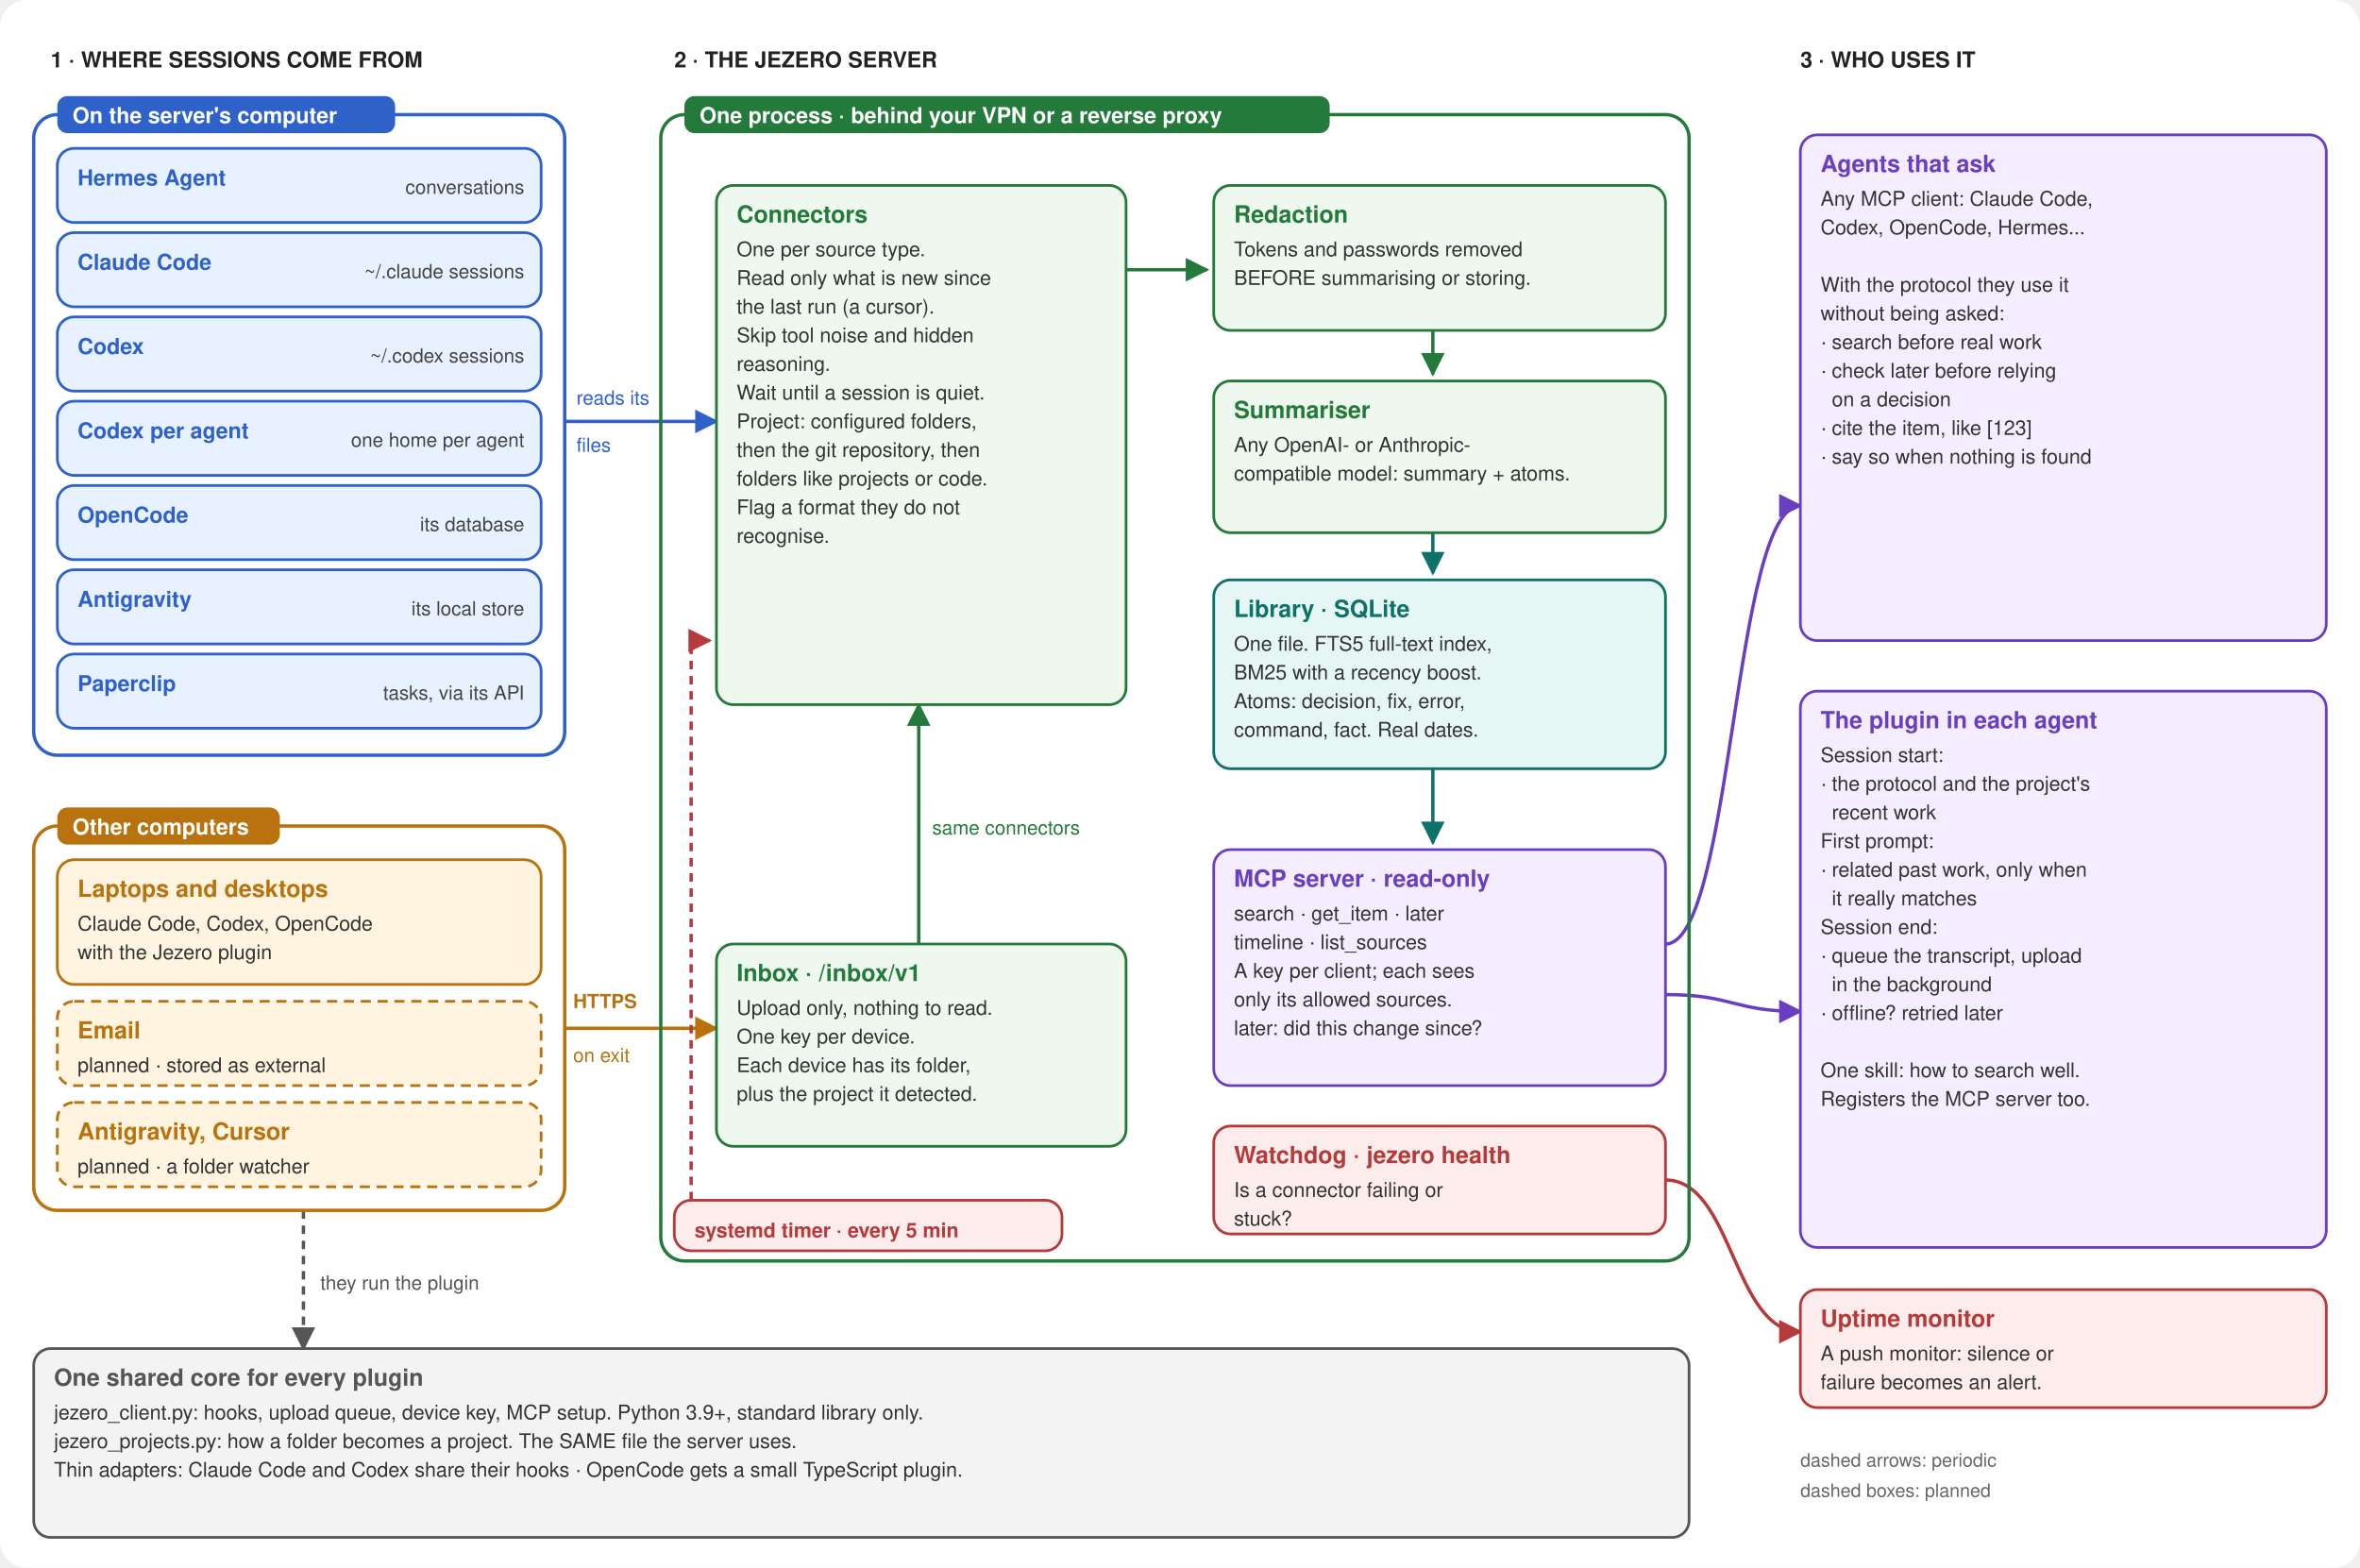
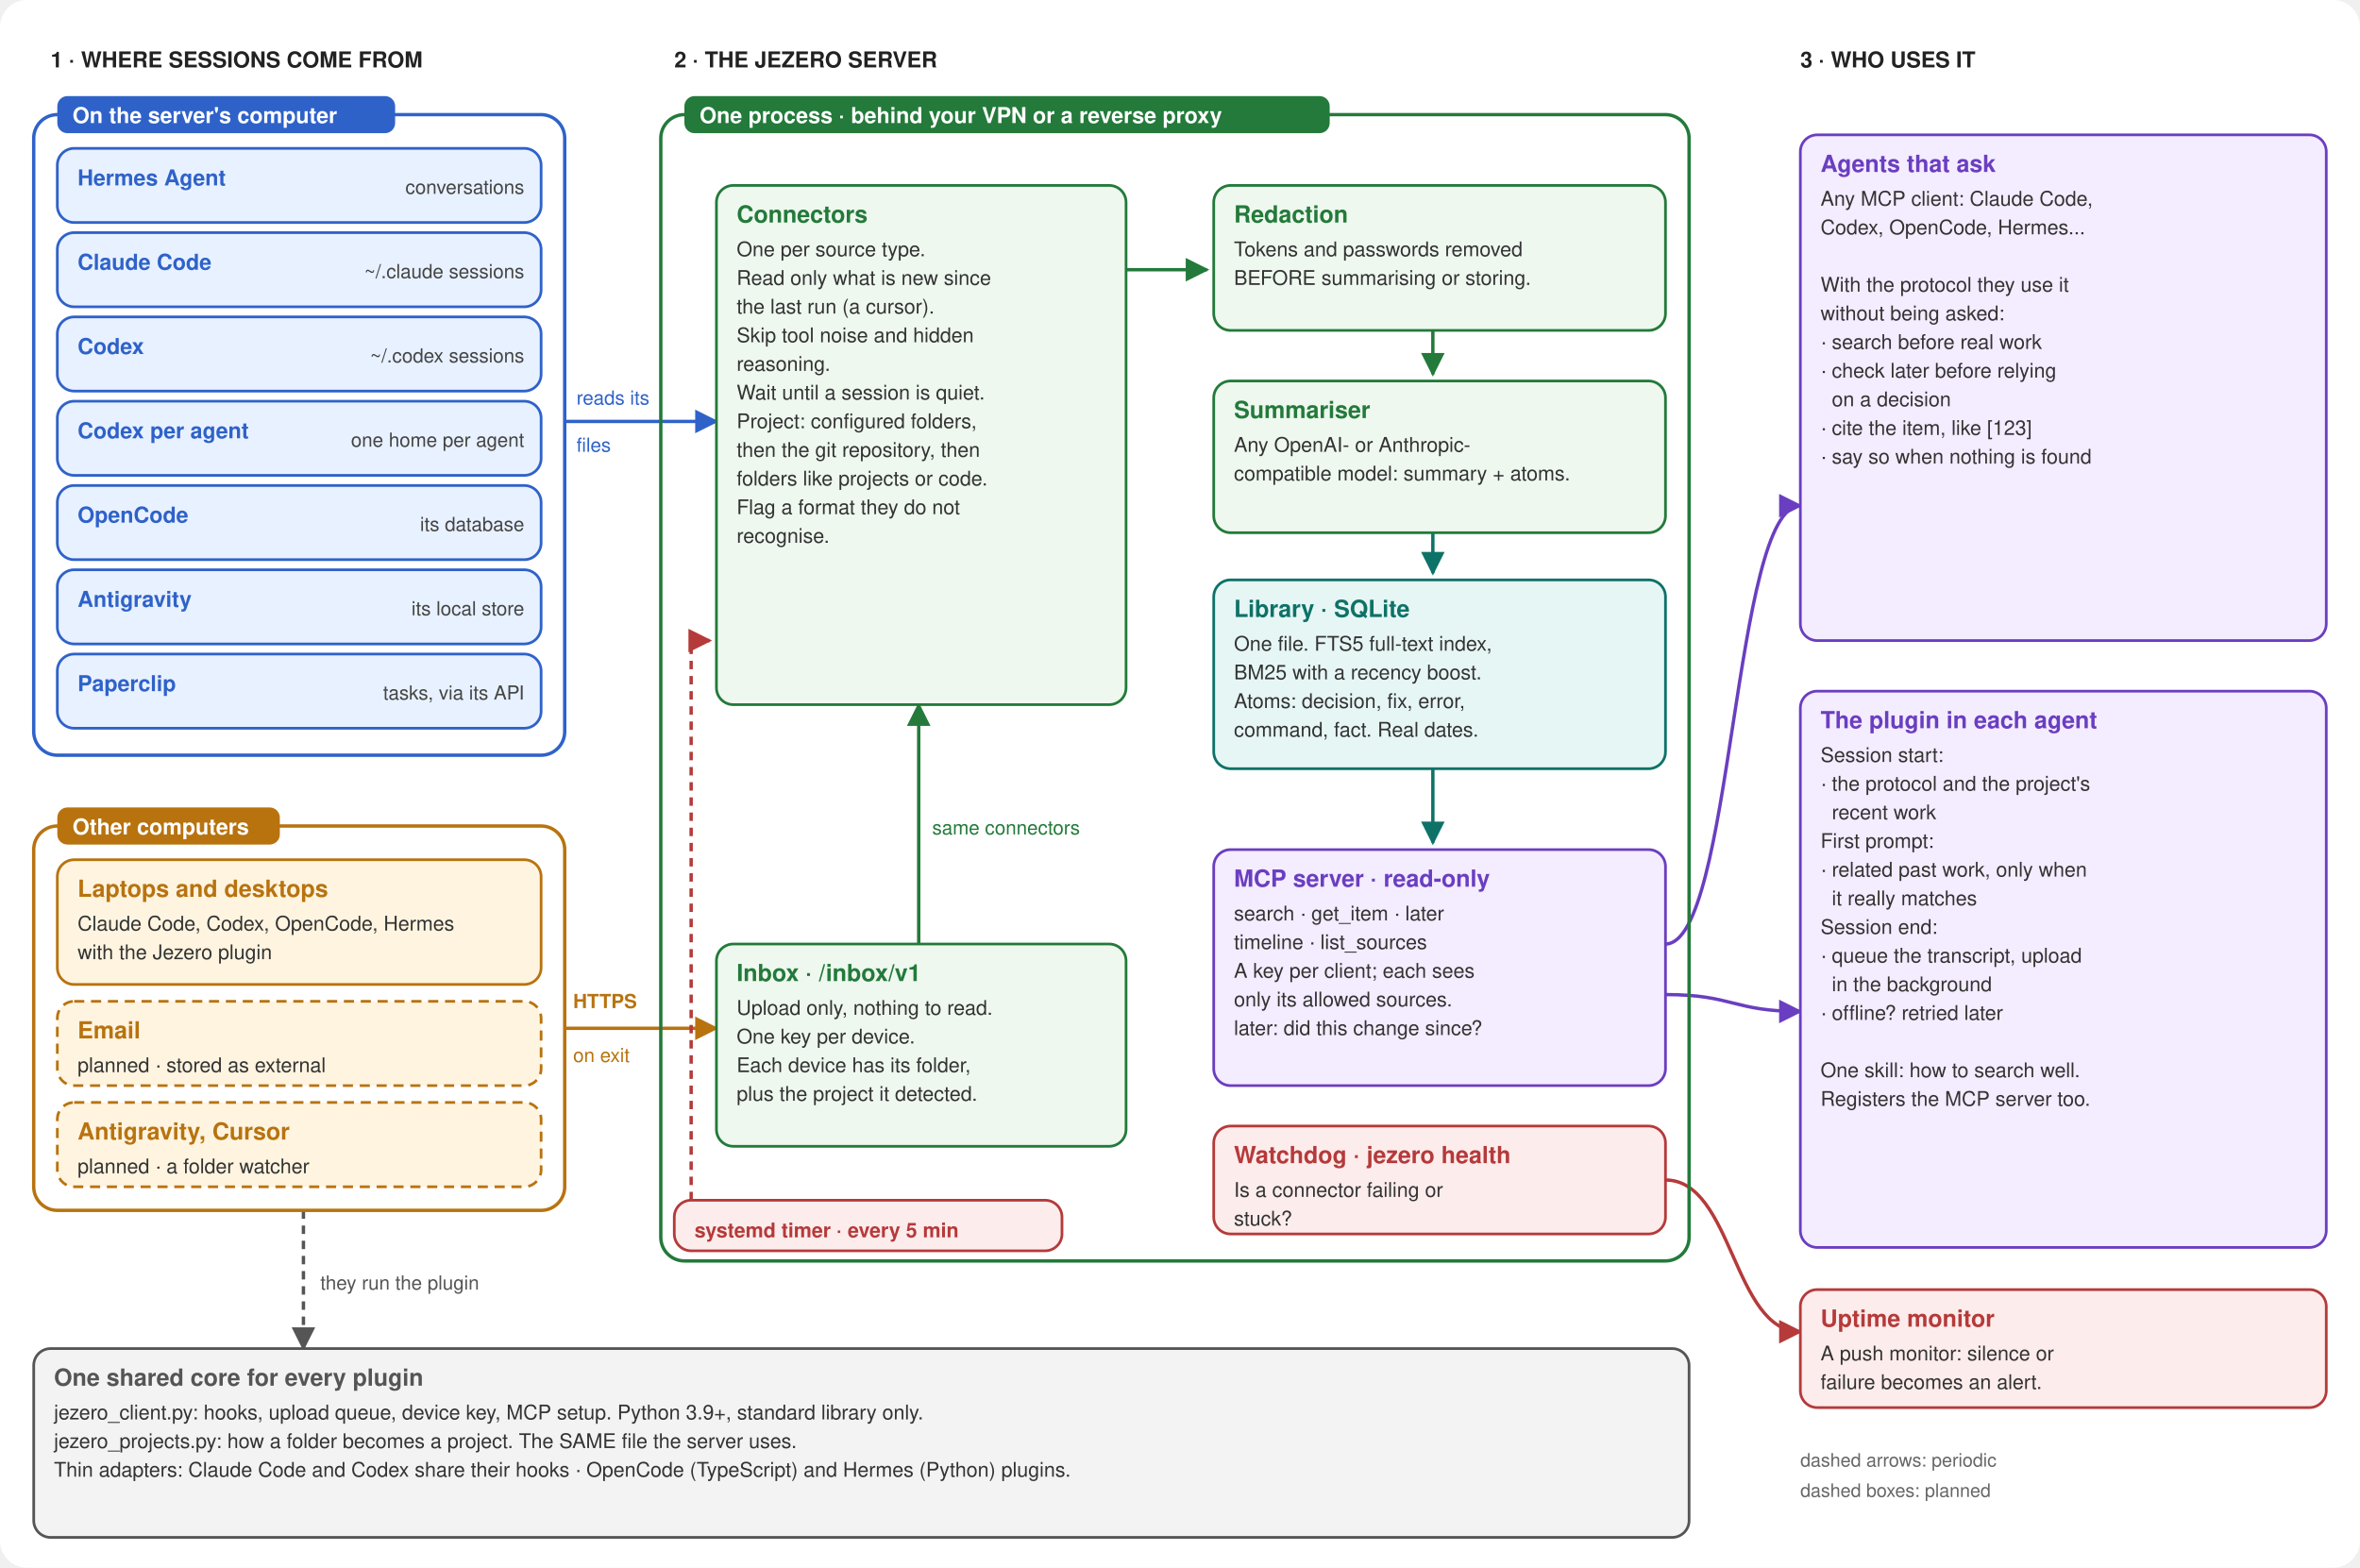
<svg xmlns="http://www.w3.org/2000/svg" viewBox="0 0 1400 930" width="1400" height="930" font-family="-apple-system, BlinkMacSystemFont, Segoe UI, Helvetica, Arial, sans-serif">
  <defs>
    <marker id="m0e7268" viewBox="0 0 10 10" refX="9" refY="5" markerWidth="7" markerHeight="7" orient="auto-start-reverse">
      <path d="M0,0 L10,5 L0,10 z" fill="#0e7268" />
    </marker>
    <marker id="m237a3a" viewBox="0 0 10 10" refX="9" refY="5" markerWidth="7" markerHeight="7" orient="auto-start-reverse">
      <path d="M0,0 L10,5 L0,10 z" fill="#237a3a" />
    </marker>
    <marker id="m2f62c9" viewBox="0 0 10 10" refX="9" refY="5" markerWidth="7" markerHeight="7" orient="auto-start-reverse">
      <path d="M0,0 L10,5 L0,10 z" fill="#2f62c9" />
    </marker>
    <marker id="m555555" viewBox="0 0 10 10" refX="9" refY="5" markerWidth="7" markerHeight="7" orient="auto-start-reverse">
      <path d="M0,0 L10,5 L0,10 z" fill="#555555" />
    </marker>
    <marker id="m6a3ec0" viewBox="0 0 10 10" refX="9" refY="5" markerWidth="7" markerHeight="7" orient="auto-start-reverse">
      <path d="M0,0 L10,5 L0,10 z" fill="#6a3ec0" />
    </marker>
    <marker id="mb53a3a" viewBox="0 0 10 10" refX="9" refY="5" markerWidth="7" markerHeight="7" orient="auto-start-reverse">
      <path d="M0,0 L10,5 L0,10 z" fill="#b53a3a" />
    </marker>
    <marker id="mb8730f" viewBox="0 0 10 10" refX="9" refY="5" markerWidth="7" markerHeight="7" orient="auto-start-reverse">
      <path d="M0,0 L10,5 L0,10 z" fill="#b8730f" />
    </marker>
  </defs>
  <rect width="1400" height="930" rx="16" fill="#ffffff" />
  <path d="M335,250 L425,250" fill="none" stroke="#2f62c9" stroke-width="2" marker-end="url(#m2f62c9)" />
  <text xml:space="preserve" x="342" y="240" font-size="11.5" font-weight="400" fill="#2f62c9" text-anchor="start">reads its</text>
  <text xml:space="preserve" x="342" y="268" font-size="11.5" font-weight="400" fill="#2f62c9" text-anchor="start">files</text>
  <path d="M335,610 L425,610" fill="none" stroke="#b8730f" stroke-width="2" marker-end="url(#mb8730f)" />
  <text xml:space="preserve" x="340" y="598" font-size="11.5" font-weight="700" fill="#b8730f" text-anchor="start">HTTPS</text>
  <text xml:space="preserve" x="340" y="630" font-size="11.5" font-weight="400" fill="#b8730f" text-anchor="start">on exit</text>
  <path d="M545,560 L545,418" fill="none" stroke="#237a3a" stroke-width="2" marker-end="url(#m237a3a)" />
  <text xml:space="preserve" x="553" y="495" font-size="11.5" font-weight="400" fill="#237a3a" text-anchor="start">same connectors</text>
  <path d="M410,712 L410,380 L421,380" fill="none" stroke="#b53a3a" stroke-width="2" stroke-dasharray="5 4" marker-end="url(#mb53a3a)" />
  <path d="M668,160 L716,160" fill="none" stroke="#237a3a" stroke-width="2" marker-end="url(#m237a3a)" />
  <path d="M850,196 L850,222" fill="none" stroke="#237a3a" stroke-width="2" marker-end="url(#m237a3a)" />
  <path d="M850,316 L850,340" fill="none" stroke="#0e7268" stroke-width="2" marker-end="url(#m0e7268)" />
  <path d="M850,456 L850,500" fill="none" stroke="#0e7268" stroke-width="2" marker-end="url(#m0e7268)" />
  <path d="M988,560 C1028.0,560 1028.0,300 1068,300" fill="none" stroke="#6a3ec0" stroke-width="2" marker-end="url(#m6a3ec0)" />
  <path d="M988,590 C1028.0,590 1028.0,600 1068,600" fill="none" stroke="#6a3ec0" stroke-width="2" marker-end="url(#m6a3ec0)" />
  <path d="M988,700 C1028.0,700 1028.0,790 1068,790" fill="none" stroke="#b53a3a" stroke-width="2" marker-end="url(#mb53a3a)" />
  <path d="M180,718 L180,800" fill="none" stroke="#555555" stroke-width="2" stroke-dasharray="5 4" marker-end="url(#m555555)" />
  <text xml:space="preserve" x="190" y="765" font-size="11.5" font-weight="400" fill="#555555" text-anchor="start">they run the plugin</text>
  <text xml:space="preserve" x="30" y="40" font-size="13" font-weight="800" fill="#222" text-anchor="start">1 · WHERE SESSIONS COME FROM</text>
  <text xml:space="preserve" x="400" y="40" font-size="13" font-weight="800" fill="#222" text-anchor="start">2 · THE JEZERO SERVER</text>
  <text xml:space="preserve" x="1068" y="40" font-size="13" font-weight="800" fill="#222" text-anchor="start">3 · WHO USES IT</text>
  <rect x="20" y="68" width="315" height="380" rx="14" fill="none" stroke="#2f62c9" stroke-width="2" />
  <rect x="34" y="57" width="200.4" height="22" rx="6" fill="#2f62c9" />
  <text xml:space="preserve" x="43" y="73" font-size="13" font-weight="700" fill="#ffffff" text-anchor="start">On the server's computer</text>
  <rect x="34" y="88" width="287" height="44" rx="10" fill="#e8f1ff" stroke="#2f62c9" stroke-width="1.6" />
  <text xml:space="preserve" x="46" y="110" font-size="13" font-weight="700" fill="#2f62c9" text-anchor="start">Hermes Agent</text>
  <text xml:space="preserve" x="311" y="115" font-size="11.5" font-weight="400" fill="#444" text-anchor="end">conversations</text>
  <rect x="34" y="138" width="287" height="44" rx="10" fill="#e8f1ff" stroke="#2f62c9" stroke-width="1.6" />
  <text xml:space="preserve" x="46" y="160" font-size="13" font-weight="700" fill="#2f62c9" text-anchor="start">Claude Code</text>
  <text xml:space="preserve" x="311" y="165" font-size="11.5" font-weight="400" fill="#444" text-anchor="end">~/.claude sessions</text>
  <rect x="34" y="188" width="287" height="44" rx="10" fill="#e8f1ff" stroke="#2f62c9" stroke-width="1.6" />
  <text xml:space="preserve" x="46" y="210" font-size="13" font-weight="700" fill="#2f62c9" text-anchor="start">Codex</text>
  <text xml:space="preserve" x="311" y="215" font-size="11.5" font-weight="400" fill="#444" text-anchor="end">~/.codex sessions</text>
  <rect x="34" y="238" width="287" height="44" rx="10" fill="#e8f1ff" stroke="#2f62c9" stroke-width="1.6" />
  <text xml:space="preserve" x="46" y="260" font-size="13" font-weight="700" fill="#2f62c9" text-anchor="start">Codex per agent</text>
  <text xml:space="preserve" x="311" y="265" font-size="11.5" font-weight="400" fill="#444" text-anchor="end">one home per agent</text>
  <rect x="34" y="288" width="287" height="44" rx="10" fill="#e8f1ff" stroke="#2f62c9" stroke-width="1.6" />
  <text xml:space="preserve" x="46" y="310" font-size="13" font-weight="700" fill="#2f62c9" text-anchor="start">OpenCode</text>
  <text xml:space="preserve" x="311" y="315" font-size="11.5" font-weight="400" fill="#444" text-anchor="end">its database</text>
  <rect x="34" y="338" width="287" height="44" rx="10" fill="#e8f1ff" stroke="#2f62c9" stroke-width="1.6" />
  <text xml:space="preserve" x="46" y="360" font-size="13" font-weight="700" fill="#2f62c9" text-anchor="start">Antigravity</text>
  <text xml:space="preserve" x="311" y="365" font-size="11.5" font-weight="400" fill="#444" text-anchor="end">its local store</text>
  <rect x="34" y="388" width="287" height="44" rx="10" fill="#e8f1ff" stroke="#2f62c9" stroke-width="1.6" />
  <text xml:space="preserve" x="46" y="410" font-size="13" font-weight="700" fill="#2f62c9" text-anchor="start">Paperclip</text>
  <text xml:space="preserve" x="311" y="415" font-size="11.5" font-weight="400" fill="#444" text-anchor="end">tasks, via its API</text>
  <rect x="20" y="490" width="315" height="228" rx="14" fill="none" stroke="#b8730f" stroke-width="2" />
  <rect x="34" y="479" width="132.0" height="22" rx="6" fill="#b8730f" />
  <text xml:space="preserve" x="43" y="495" font-size="13" font-weight="700" fill="#ffffff" text-anchor="start">Other computers</text>
  <rect x="34" y="510" width="287" height="74" rx="10" fill="#fff4e0" stroke="#b8730f" stroke-width="1.6" />
  <text xml:space="preserve" x="46" y="532" font-size="14" font-weight="700" fill="#b8730f" text-anchor="start">Laptops and desktops</text>
-   <text xml:space="preserve" x="46" y="552" font-size="12" font-weight="400" fill="#333" text-anchor="start">Claude Code, Codex, OpenCode</text>
+   <text xml:space="preserve" x="46" y="552" font-size="12" font-weight="400" fill="#333" text-anchor="start">Claude Code, Codex, OpenCode, Hermes</text>
  <text xml:space="preserve" x="46" y="569" font-size="12" font-weight="400" fill="#333" text-anchor="start">with the Jezero plugin</text>
  <rect x="34" y="594" width="287" height="50" rx="10" fill="#fff4e0" stroke="#b8730f" stroke-width="1.6" stroke-dasharray="6 4" />
  <text xml:space="preserve" x="46" y="616" font-size="14" font-weight="700" fill="#b8730f" text-anchor="start">Email</text>
  <text xml:space="preserve" x="46" y="636" font-size="12" font-weight="400" fill="#333" text-anchor="start">planned · stored as external</text>
  <rect x="34" y="654" width="287" height="50" rx="10" fill="#fff4e0" stroke="#b8730f" stroke-width="1.6" stroke-dasharray="6 4" />
  <text xml:space="preserve" x="46" y="676" font-size="14" font-weight="700" fill="#b8730f" text-anchor="start">Antigravity, Cursor</text>
  <text xml:space="preserve" x="46" y="696" font-size="12" font-weight="400" fill="#333" text-anchor="start">planned · a folder watcher</text>
  <rect x="392" y="68" width="610" height="680" rx="14" fill="none" stroke="#237a3a" stroke-width="2" />
  <rect x="406" y="57" width="382.8" height="22" rx="6" fill="#237a3a" />
  <text xml:space="preserve" x="415" y="73" font-size="13" font-weight="700" fill="#ffffff" text-anchor="start">One process · behind your VPN or a reverse proxy</text>
  <rect x="425" y="110" width="243" height="308" rx="10" fill="#eef8ef" stroke="#237a3a" stroke-width="1.6" />
  <text xml:space="preserve" x="437" y="132" font-size="14" font-weight="700" fill="#237a3a" text-anchor="start">Connectors</text>
  <text xml:space="preserve" x="437" y="152" font-size="12" font-weight="400" fill="#333" text-anchor="start">One per source type.</text>
  <text xml:space="preserve" x="437" y="169" font-size="12" font-weight="400" fill="#333" text-anchor="start">Read only what is new since</text>
  <text xml:space="preserve" x="437" y="186" font-size="12" font-weight="400" fill="#333" text-anchor="start">the last run (a cursor).</text>
  <text xml:space="preserve" x="437" y="203" font-size="12" font-weight="400" fill="#333" text-anchor="start">Skip tool noise and hidden</text>
  <text xml:space="preserve" x="437" y="220" font-size="12" font-weight="400" fill="#333" text-anchor="start">reasoning.</text>
  <text xml:space="preserve" x="437" y="237" font-size="12" font-weight="400" fill="#333" text-anchor="start">Wait until a session is quiet.</text>
  <text xml:space="preserve" x="437" y="254" font-size="12" font-weight="400" fill="#333" text-anchor="start">Project: configured folders,</text>
  <text xml:space="preserve" x="437" y="271" font-size="12" font-weight="400" fill="#333" text-anchor="start">then the git repository, then</text>
  <text xml:space="preserve" x="437" y="288" font-size="12" font-weight="400" fill="#333" text-anchor="start">folders like projects or code.</text>
  <text xml:space="preserve" x="437" y="305" font-size="12" font-weight="400" fill="#333" text-anchor="start">Flag a format they do not</text>
  <text xml:space="preserve" x="437" y="322" font-size="12" font-weight="400" fill="#333" text-anchor="start">recognise.</text>
  <rect x="425" y="560" width="243" height="120" rx="10" fill="#eef8ef" stroke="#237a3a" stroke-width="1.6" />
  <text xml:space="preserve" x="437" y="582" font-size="14" font-weight="700" fill="#237a3a" text-anchor="start">Inbox · /inbox/v1</text>
  <text xml:space="preserve" x="437" y="602" font-size="12" font-weight="400" fill="#333" text-anchor="start">Upload only, nothing to read.</text>
  <text xml:space="preserve" x="437" y="619" font-size="12" font-weight="400" fill="#333" text-anchor="start">One key per device.</text>
  <text xml:space="preserve" x="437" y="636" font-size="12" font-weight="400" fill="#333" text-anchor="start">Each device has its folder,</text>
  <text xml:space="preserve" x="437" y="653" font-size="12" font-weight="400" fill="#333" text-anchor="start">plus the project it detected.</text>
  <rect x="400" y="712" width="230" height="30" rx="10" fill="#fdecec" stroke="#b53a3a" stroke-width="1.6" />
  <text xml:space="preserve" x="412" y="734" font-size="12" font-weight="700" fill="#b53a3a" text-anchor="start">systemd timer · every 5 min</text>
  <rect x="720" y="110" width="268" height="86" rx="10" fill="#eef8ef" stroke="#237a3a" stroke-width="1.6" />
  <text xml:space="preserve" x="732" y="132" font-size="14" font-weight="700" fill="#237a3a" text-anchor="start">Redaction</text>
  <text xml:space="preserve" x="732" y="152" font-size="12" font-weight="400" fill="#333" text-anchor="start">Tokens and passwords removed</text>
  <text xml:space="preserve" x="732" y="169" font-size="12" font-weight="400" fill="#333" text-anchor="start">BEFORE summarising or storing.</text>
  <rect x="720" y="226" width="268" height="90" rx="10" fill="#eef8ef" stroke="#237a3a" stroke-width="1.6" />
  <text xml:space="preserve" x="732" y="248" font-size="14" font-weight="700" fill="#237a3a" text-anchor="start">Summariser</text>
  <text xml:space="preserve" x="732" y="268" font-size="12" font-weight="400" fill="#333" text-anchor="start">Any OpenAI- or Anthropic-</text>
  <text xml:space="preserve" x="732" y="285" font-size="12" font-weight="400" fill="#333" text-anchor="start">compatible model: summary + atoms.</text>
  <rect x="720" y="344" width="268" height="112" rx="10" fill="#e6f6f4" stroke="#0e7268" stroke-width="1.6" />
  <text xml:space="preserve" x="732" y="366" font-size="14" font-weight="700" fill="#0e7268" text-anchor="start">Library · SQLite</text>
  <text xml:space="preserve" x="732" y="386" font-size="12" font-weight="400" fill="#333" text-anchor="start">One file. FTS5 full-text index,</text>
  <text xml:space="preserve" x="732" y="403" font-size="12" font-weight="400" fill="#333" text-anchor="start">BM25 with a recency boost.</text>
  <text xml:space="preserve" x="732" y="420" font-size="12" font-weight="400" fill="#333" text-anchor="start">Atoms: decision, fix, error,</text>
  <text xml:space="preserve" x="732" y="437" font-size="12" font-weight="400" fill="#333" text-anchor="start">command, fact. Real dates.</text>
  <rect x="720" y="504" width="268" height="140" rx="10" fill="#f4ecff" stroke="#6a3ec0" stroke-width="1.6" />
  <text xml:space="preserve" x="732" y="526" font-size="14" font-weight="700" fill="#6a3ec0" text-anchor="start">MCP server · read-only</text>
  <text xml:space="preserve" x="732" y="546" font-size="12" font-weight="400" fill="#333" text-anchor="start">search · get_item · later</text>
  <text xml:space="preserve" x="732" y="563" font-size="12" font-weight="400" fill="#333" text-anchor="start">timeline · list_sources</text>
  <text xml:space="preserve" x="732" y="580" font-size="12" font-weight="400" fill="#333" text-anchor="start">A key per client; each sees</text>
  <text xml:space="preserve" x="732" y="597" font-size="12" font-weight="400" fill="#333" text-anchor="start">only its allowed sources.</text>
  <text xml:space="preserve" x="732" y="614" font-size="12" font-weight="400" fill="#333" text-anchor="start">later: did this change since?</text>
  <rect x="720" y="668" width="268" height="64" rx="10" fill="#fdecec" stroke="#b53a3a" stroke-width="1.6" />
  <text xml:space="preserve" x="732" y="690" font-size="14" font-weight="700" fill="#b53a3a" text-anchor="start">Watchdog · jezero health</text>
  <text xml:space="preserve" x="732" y="710" font-size="12" font-weight="400" fill="#333" text-anchor="start">Is a connector failing or</text>
  <text xml:space="preserve" x="732" y="727" font-size="12" font-weight="400" fill="#333" text-anchor="start">stuck?</text>
  <rect x="1068" y="80" width="312" height="300" rx="10" fill="#f4ecff" stroke="#6a3ec0" stroke-width="1.6" />
  <text xml:space="preserve" x="1080" y="102" font-size="14" font-weight="700" fill="#6a3ec0" text-anchor="start">Agents that ask</text>
  <text xml:space="preserve" x="1080" y="122" font-size="12" font-weight="400" fill="#333" text-anchor="start">Any MCP client: Claude Code,</text>
  <text xml:space="preserve" x="1080" y="139" font-size="12" font-weight="400" fill="#333" text-anchor="start">Codex, OpenCode, Hermes...</text>
  <text xml:space="preserve" x="1080" y="156" font-size="12" font-weight="400" fill="#333" text-anchor="start" />
  <text xml:space="preserve" x="1080" y="173" font-size="12" font-weight="400" fill="#333" text-anchor="start">With the protocol they use it</text>
  <text xml:space="preserve" x="1080" y="190" font-size="12" font-weight="400" fill="#333" text-anchor="start">without being asked:</text>
  <text xml:space="preserve" x="1080" y="207" font-size="12" font-weight="400" fill="#333" text-anchor="start">· search before real work</text>
  <text xml:space="preserve" x="1080" y="224" font-size="12" font-weight="400" fill="#333" text-anchor="start">· check later before relying</text>
  <text xml:space="preserve" x="1080" y="241" font-size="12" font-weight="400" fill="#333" text-anchor="start">  on a decision</text>
  <text xml:space="preserve" x="1080" y="258" font-size="12" font-weight="400" fill="#333" text-anchor="start">· cite the item, like [123]</text>
  <text xml:space="preserve" x="1080" y="275" font-size="12" font-weight="400" fill="#333" text-anchor="start">· say so when nothing is found</text>
  <rect x="1068" y="410" width="312" height="330" rx="10" fill="#f4ecff" stroke="#6a3ec0" stroke-width="1.6" />
  <text xml:space="preserve" x="1080" y="432" font-size="14" font-weight="700" fill="#6a3ec0" text-anchor="start">The plugin in each agent</text>
  <text xml:space="preserve" x="1080" y="452" font-size="12" font-weight="400" fill="#333" text-anchor="start">Session start:</text>
  <text xml:space="preserve" x="1080" y="469" font-size="12" font-weight="400" fill="#333" text-anchor="start">· the protocol and the project's</text>
  <text xml:space="preserve" x="1080" y="486" font-size="12" font-weight="400" fill="#333" text-anchor="start">  recent work</text>
  <text xml:space="preserve" x="1080" y="503" font-size="12" font-weight="400" fill="#333" text-anchor="start">First prompt:</text>
  <text xml:space="preserve" x="1080" y="520" font-size="12" font-weight="400" fill="#333" text-anchor="start">· related past work, only when</text>
  <text xml:space="preserve" x="1080" y="537" font-size="12" font-weight="400" fill="#333" text-anchor="start">  it really matches</text>
  <text xml:space="preserve" x="1080" y="554" font-size="12" font-weight="400" fill="#333" text-anchor="start">Session end:</text>
  <text xml:space="preserve" x="1080" y="571" font-size="12" font-weight="400" fill="#333" text-anchor="start">· queue the transcript, upload</text>
  <text xml:space="preserve" x="1080" y="588" font-size="12" font-weight="400" fill="#333" text-anchor="start">  in the background</text>
  <text xml:space="preserve" x="1080" y="605" font-size="12" font-weight="400" fill="#333" text-anchor="start">· offline? retried later</text>
  <text xml:space="preserve" x="1080" y="622" font-size="12" font-weight="400" fill="#333" text-anchor="start" />
  <text xml:space="preserve" x="1080" y="639" font-size="12" font-weight="400" fill="#333" text-anchor="start">One skill: how to search well.</text>
  <text xml:space="preserve" x="1080" y="656" font-size="12" font-weight="400" fill="#333" text-anchor="start">Registers the MCP server too.</text>
  <rect x="1068" y="765" width="312" height="70" rx="10" fill="#fdecec" stroke="#b53a3a" stroke-width="1.6" />
  <text xml:space="preserve" x="1080" y="787" font-size="14" font-weight="700" fill="#b53a3a" text-anchor="start">Uptime monitor</text>
  <text xml:space="preserve" x="1080" y="807" font-size="12" font-weight="400" fill="#333" text-anchor="start">A push monitor: silence or</text>
  <text xml:space="preserve" x="1080" y="824" font-size="12" font-weight="400" fill="#333" text-anchor="start">failure becomes an alert.</text>
  <rect x="20" y="800" width="982" height="112" rx="10" fill="#f3f3f3" stroke="#555555" stroke-width="1.6" />
  <text xml:space="preserve" x="32" y="822" font-size="14" font-weight="700" fill="#555555" text-anchor="start">One shared core for every plugin</text>
  <text xml:space="preserve" x="32" y="842" font-size="12" font-weight="400" fill="#333" text-anchor="start">jezero_client.py: hooks, upload queue, device key, MCP setup. Python 3.9+, standard library only.</text>
  <text xml:space="preserve" x="32" y="859" font-size="12" font-weight="400" fill="#333" text-anchor="start">jezero_projects.py: how a folder becomes a project. The SAME file the server uses.</text>
-   <text xml:space="preserve" x="32" y="876" font-size="12" font-weight="400" fill="#333" text-anchor="start">Thin adapters: Claude Code and Codex share their hooks · OpenCode gets a small TypeScript plugin.</text>
+   <text xml:space="preserve" x="32" y="876" font-size="12" font-weight="400" fill="#333" text-anchor="start">Thin adapters: Claude Code and Codex share their hooks · OpenCode (TypeScript) and Hermes (Python) plugins.</text>
  <text xml:space="preserve" x="1068" y="870" font-size="11" font-weight="400" fill="#666" text-anchor="start">dashed arrows: periodic</text>
  <text xml:space="preserve" x="1068" y="888" font-size="11" font-weight="400" fill="#666" text-anchor="start">dashed boxes: planned</text>
</svg>
